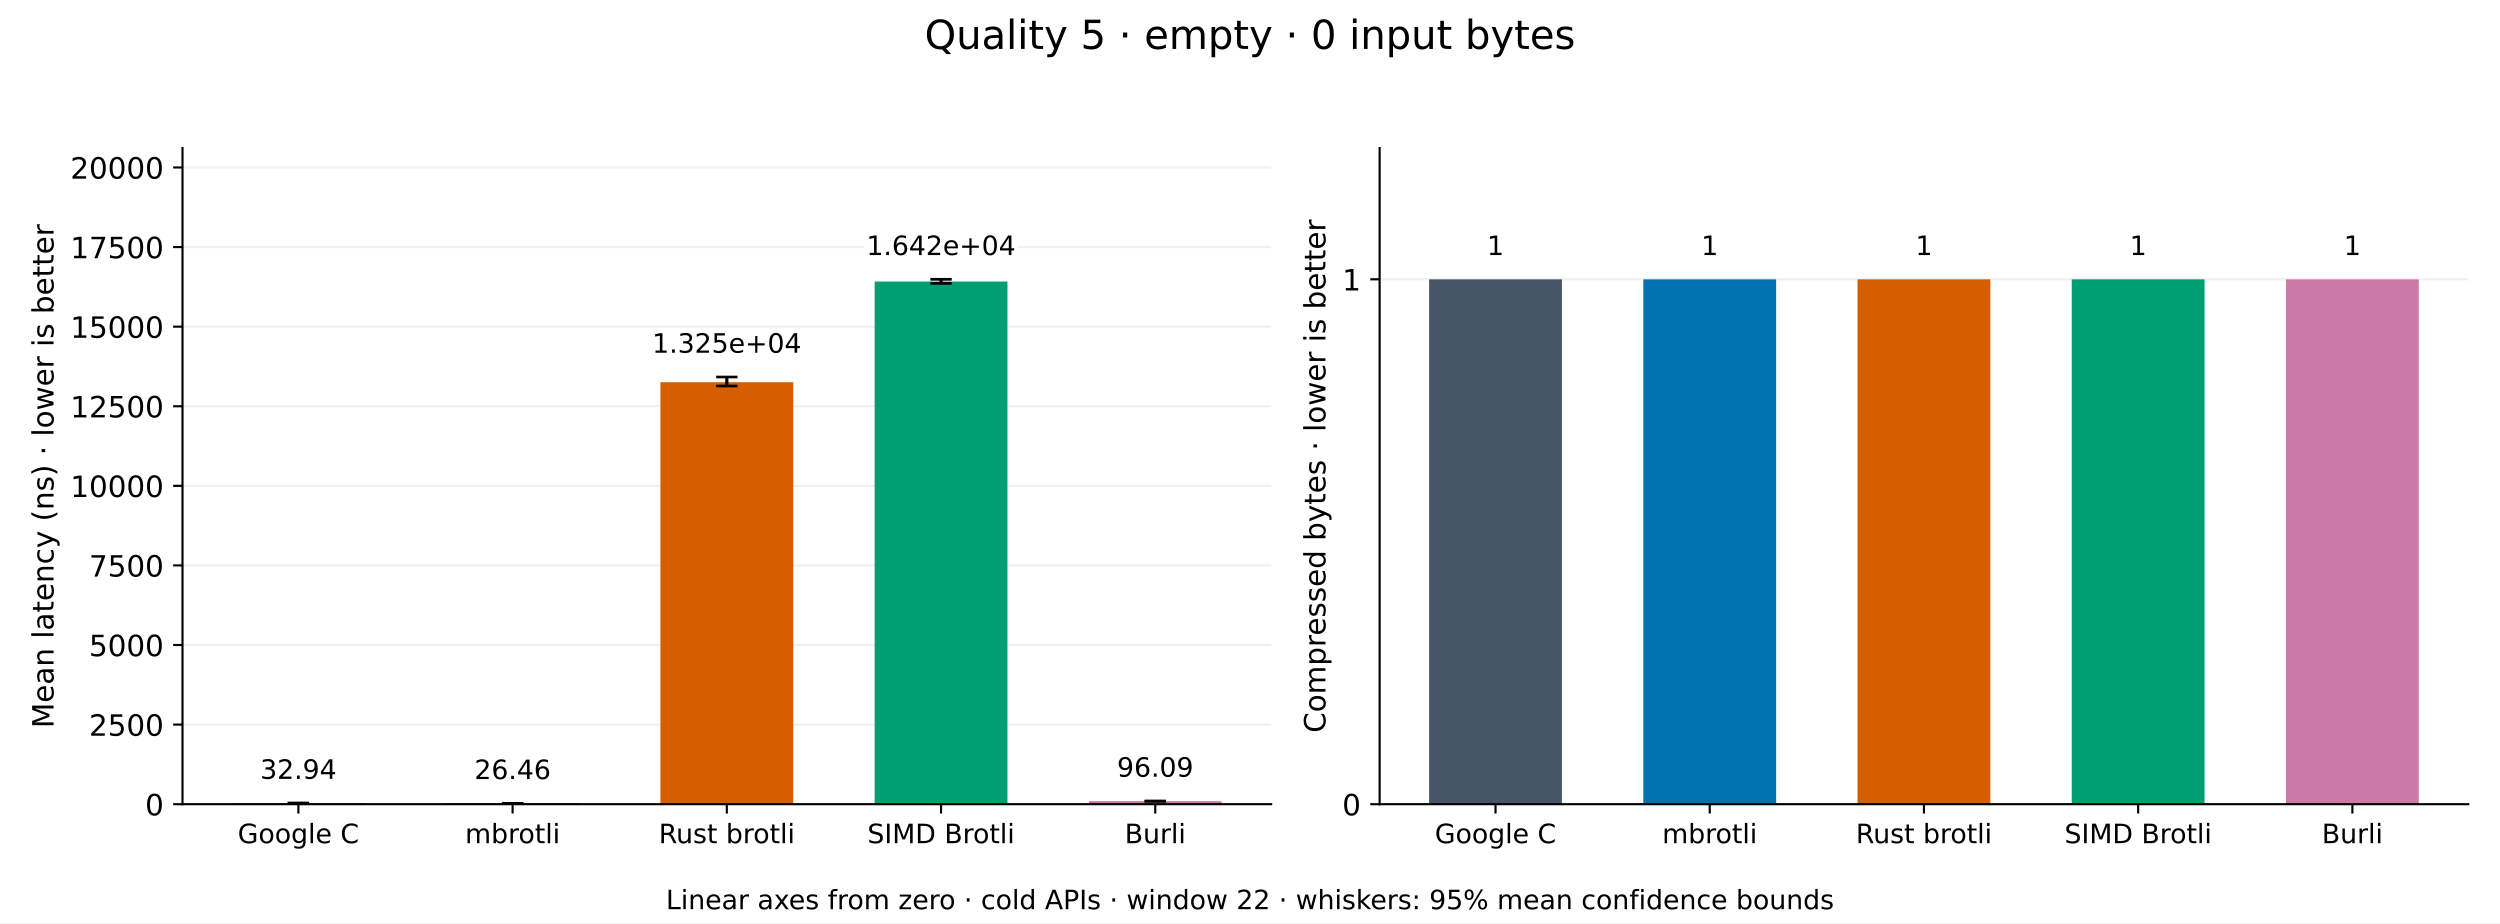
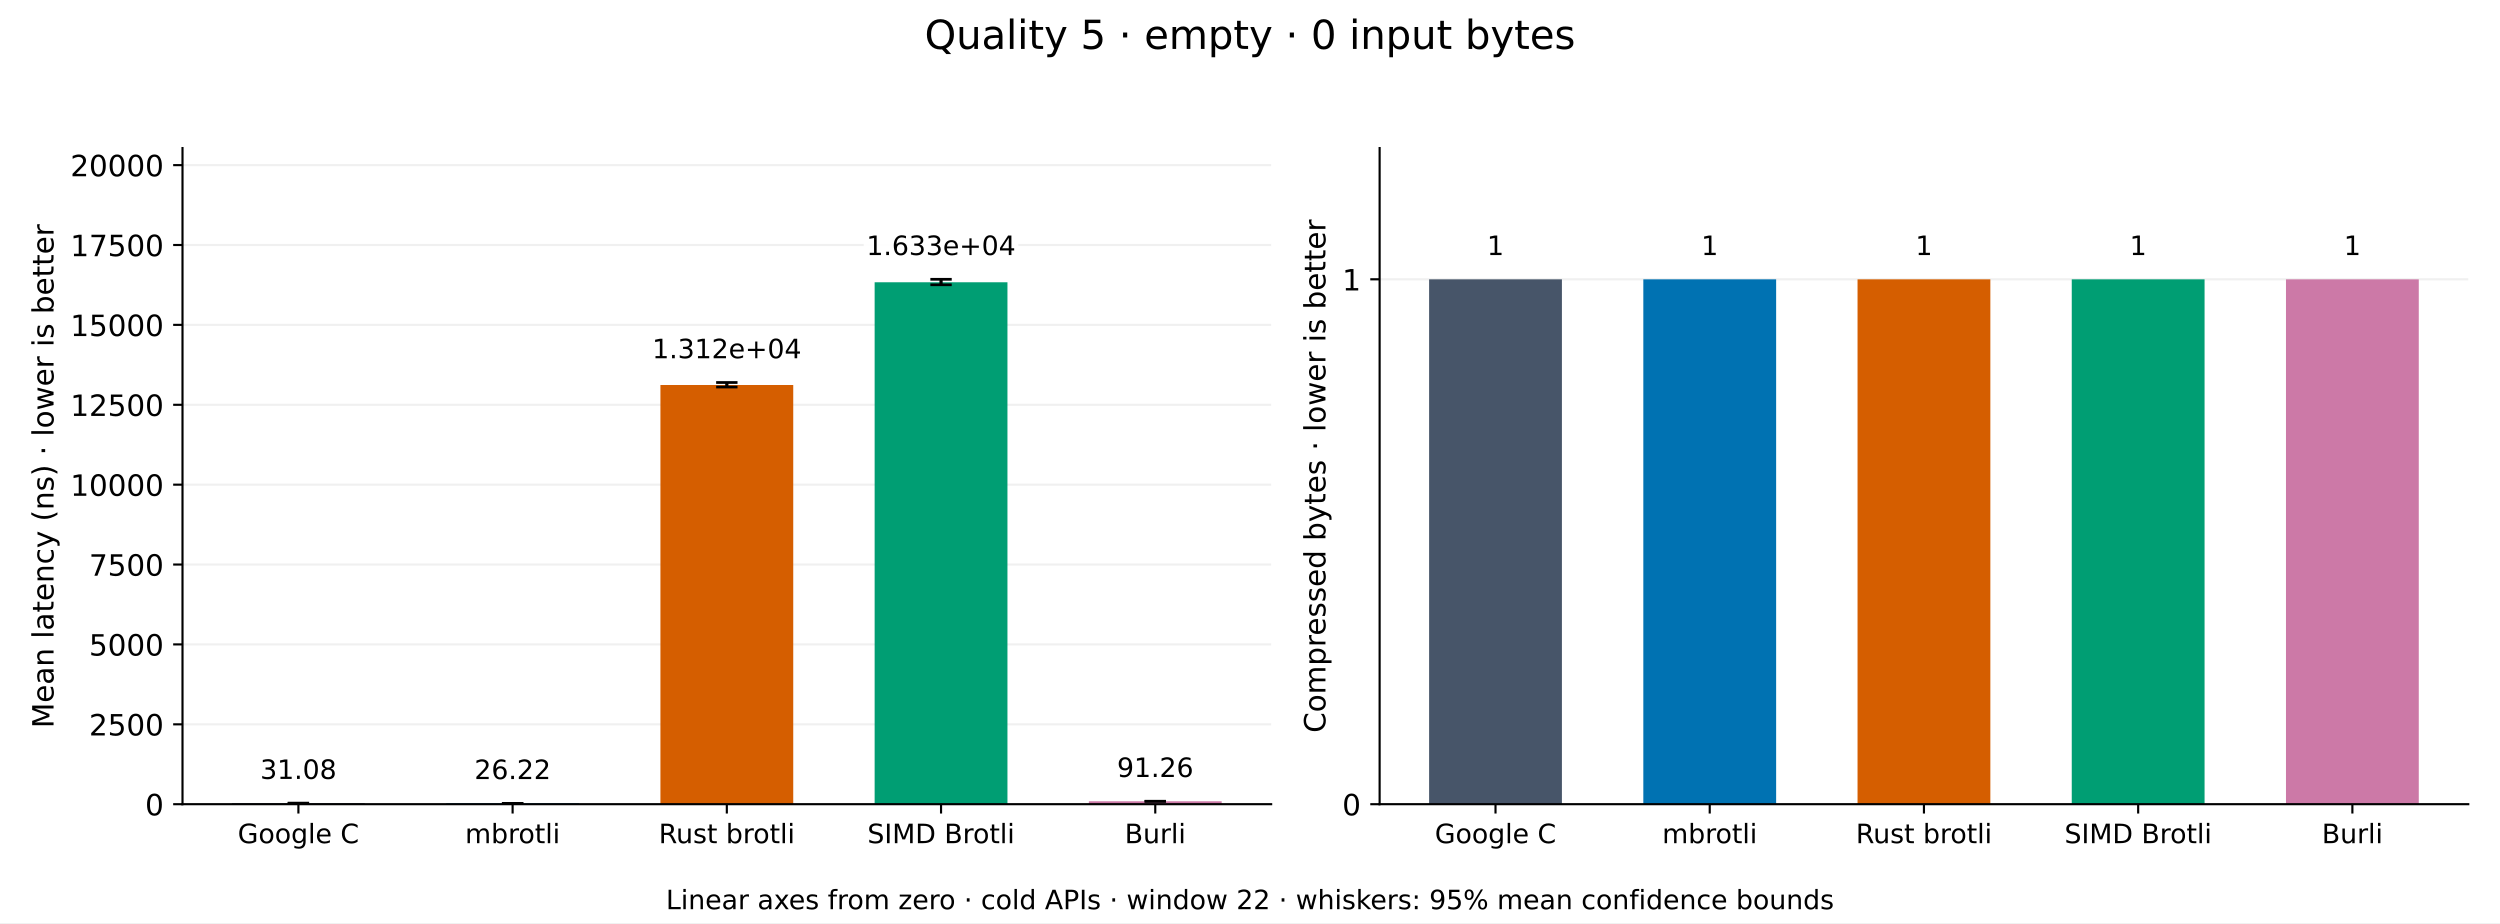
<svg xmlns="http://www.w3.org/2000/svg" xmlns:xlink="http://www.w3.org/1999/xlink" width="936pt" height="345.6pt" viewBox="0 0 936 345.6" version="1.1">
  <defs>
    <style type="text/css">*{stroke-linejoin: round; stroke-linecap: butt}</style>
  </defs>
  <g id="figure_1">
    <g id="patch_1">
      <path d="M 0 345.6 L 936 345.6 L 936 0 L 0 0 z " style="fill: #ffffff" />
    </g>
    <g id="axes_1">
      <g id="patch_2">
        <path d="M 68.33 301.088 L 475.92 301.088 L 475.92 55.44 L 68.33 55.44 z " style="fill: #ffffff" />
      </g>
      <g id="matplotlib.axis_1">
        <g id="xtick_1">
          <g id="line2d_1">
            <defs>
              <path id="m3d63aaa0ea" d="M 0 0 L 0 3.5 " style="stroke: #000000; stroke-width: 0.8" />
            </defs>
            <g>
              <use xlink:href="#m3d63aaa0ea" x="111.72" y="301.088" style="stroke: #000000; stroke-width: 0.8" />
            </g>
          </g>
          <g id="text_1">
            <text style="font-size: 10px; font-family: 'DejaVu Sans', 'Bitstream Vera Sans', 'Computer Modern Sans Serif', 'Lucida Grande', 'Verdana', 'Geneva', 'Lucid', 'Arial', 'Helvetica', 'Avant Garde', sans-serif; text-anchor: middle" x="111.72" y="315.686" transform="rotate(-0 111.7196 315.6864)">Google C</text>
          </g>
        </g>
        <g id="xtick_2">
          <g id="line2d_2">
            <g>
              <use xlink:href="#m3d63aaa0ea" x="191.922" y="301.088" style="stroke: #000000; stroke-width: 0.8" />
            </g>
          </g>
          <g id="text_2">
            <text style="font-size: 10px; font-family: 'DejaVu Sans', 'Bitstream Vera Sans', 'Computer Modern Sans Serif', 'Lucida Grande', 'Verdana', 'Geneva', 'Lucid', 'Arial', 'Helvetica', 'Avant Garde', sans-serif; text-anchor: middle" x="191.922" y="315.686" transform="rotate(-0 191.9223 315.6864)">mbrotli</text>
          </g>
        </g>
        <g id="xtick_3">
          <g id="line2d_3">
            <g>
              <use xlink:href="#m3d63aaa0ea" x="272.125" y="301.088" style="stroke: #000000; stroke-width: 0.8" />
            </g>
          </g>
          <g id="text_3">
            <text style="font-size: 10px; font-family: 'DejaVu Sans', 'Bitstream Vera Sans', 'Computer Modern Sans Serif', 'Lucida Grande', 'Verdana', 'Geneva', 'Lucid', 'Arial', 'Helvetica', 'Avant Garde', sans-serif; text-anchor: middle" x="272.125" y="315.686" transform="rotate(-0 272.125 315.6864)">Rust brotli</text>
          </g>
        </g>
        <g id="xtick_4">
          <g id="line2d_4">
            <g>
              <use xlink:href="#m3d63aaa0ea" x="352.328" y="301.088" style="stroke: #000000; stroke-width: 0.8" />
            </g>
          </g>
          <g id="text_4">
            <text style="font-size: 10px; font-family: 'DejaVu Sans', 'Bitstream Vera Sans', 'Computer Modern Sans Serif', 'Lucida Grande', 'Verdana', 'Geneva', 'Lucid', 'Arial', 'Helvetica', 'Avant Garde', sans-serif; text-anchor: middle" x="352.328" y="315.686" transform="rotate(-0 352.3277 315.6864)">SIMD Brotli</text>
          </g>
        </g>
        <g id="xtick_5">
          <g id="line2d_5">
            <g>
              <use xlink:href="#m3d63aaa0ea" x="432.53" y="301.088" style="stroke: #000000; stroke-width: 0.8" />
            </g>
          </g>
          <g id="text_5">
            <text style="font-size: 10px; font-family: 'DejaVu Sans', 'Bitstream Vera Sans', 'Computer Modern Sans Serif', 'Lucida Grande', 'Verdana', 'Geneva', 'Lucid', 'Arial', 'Helvetica', 'Avant Garde', sans-serif; text-anchor: middle" x="432.53" y="315.686" transform="rotate(-0 432.5304 315.6864)">Burli</text>
          </g>
        </g>
      </g>
      <g id="matplotlib.axis_2">
        <g id="ytick_1">
          <g id="line2d_6">
            <path d="M 68.33 301.088 L 475.92 301.088 " clip-path="url(#pfb11f768bd)" style="fill: none; stroke: #b0b0b0; stroke-opacity: 0.18; stroke-width: 0.8; stroke-linecap: square" />
          </g>
          <g id="line2d_7">
            <defs>
              <path id="mb6c034703b" d="M 0 0 L -3.5 0 " style="stroke: #000000; stroke-width: 0.8" />
            </defs>
            <g>
              <use xlink:href="#mb6c034703b" x="68.33" y="301.088" style="stroke: #000000; stroke-width: 0.8" />
            </g>
          </g>
          <g id="text_6">
            <text style="font-size: 11px; font-family: 'DejaVu Sans', 'Bitstream Vera Sans', 'Computer Modern Sans Serif', 'Lucida Grande', 'Verdana', 'Geneva', 'Lucid', 'Arial', 'Helvetica', 'Avant Garde', sans-serif; text-anchor: end" x="61.33" y="305.267" transform="rotate(-0 61.33 305.2671)">0</text>
          </g>
        </g>
        <g id="ytick_2">
          <g id="line2d_8">
-             <path d="M 68.33 271.29 L 475.92 271.29 " clip-path="url(#pfb11f768bd)" style="fill: none; stroke: #b0b0b0; stroke-opacity: 0.18; stroke-width: 0.8; stroke-linecap: square" />
+             <path d="M 68.33 271.18 L 475.92 271.18 " clip-path="url(#pfb11f768bd)" style="fill: none; stroke: #b0b0b0; stroke-opacity: 0.18; stroke-width: 0.8; stroke-linecap: square" />
          </g>
          <g id="line2d_9">
            <g>
-               <use xlink:href="#mb6c034703b" x="68.33" y="271.29" style="stroke: #000000; stroke-width: 0.8" />
+               <use xlink:href="#mb6c034703b" x="68.33" y="271.18" style="stroke: #000000; stroke-width: 0.8" />
            </g>
          </g>
          <g id="text_7">
-             <text style="font-size: 11px; font-family: 'DejaVu Sans', 'Bitstream Vera Sans', 'Computer Modern Sans Serif', 'Lucida Grande', 'Verdana', 'Geneva', 'Lucid', 'Arial', 'Helvetica', 'Avant Garde', sans-serif; text-anchor: end" x="61.33" y="275.469" transform="rotate(-0 61.33 275.4692)">2500</text>
+             <text style="font-size: 11px; font-family: 'DejaVu Sans', 'Bitstream Vera Sans', 'Computer Modern Sans Serif', 'Lucida Grande', 'Verdana', 'Geneva', 'Lucid', 'Arial', 'Helvetica', 'Avant Garde', sans-serif; text-anchor: end" x="61.33" y="275.359" transform="rotate(-0 61.33 275.3593)">2500</text>
          </g>
        </g>
        <g id="ytick_3">
          <g id="line2d_10">
-             <path d="M 68.33 241.492 L 475.92 241.492 " clip-path="url(#pfb11f768bd)" style="fill: none; stroke: #b0b0b0; stroke-opacity: 0.18; stroke-width: 0.8; stroke-linecap: square" />
+             <path d="M 68.33 241.272 L 475.92 241.272 " clip-path="url(#pfb11f768bd)" style="fill: none; stroke: #b0b0b0; stroke-opacity: 0.18; stroke-width: 0.8; stroke-linecap: square" />
          </g>
          <g id="line2d_11">
            <g>
-               <use xlink:href="#mb6c034703b" x="68.33" y="241.492" style="stroke: #000000; stroke-width: 0.8" />
+               <use xlink:href="#mb6c034703b" x="68.33" y="241.272" style="stroke: #000000; stroke-width: 0.8" />
            </g>
          </g>
          <g id="text_8">
-             <text style="font-size: 11px; font-family: 'DejaVu Sans', 'Bitstream Vera Sans', 'Computer Modern Sans Serif', 'Lucida Grande', 'Verdana', 'Geneva', 'Lucid', 'Arial', 'Helvetica', 'Avant Garde', sans-serif; text-anchor: end" x="61.33" y="245.671" transform="rotate(-0 61.33 245.6713)">5000</text>
+             <text style="font-size: 11px; font-family: 'DejaVu Sans', 'Bitstream Vera Sans', 'Computer Modern Sans Serif', 'Lucida Grande', 'Verdana', 'Geneva', 'Lucid', 'Arial', 'Helvetica', 'Avant Garde', sans-serif; text-anchor: end" x="61.33" y="245.451" transform="rotate(-0 61.33 245.4514)">5000</text>
          </g>
        </g>
        <g id="ytick_4">
          <g id="line2d_12">
-             <path d="M 68.33 211.694 L 475.92 211.694 " clip-path="url(#pfb11f768bd)" style="fill: none; stroke: #b0b0b0; stroke-opacity: 0.18; stroke-width: 0.8; stroke-linecap: square" />
+             <path d="M 68.33 211.364 L 475.92 211.364 " clip-path="url(#pfb11f768bd)" style="fill: none; stroke: #b0b0b0; stroke-opacity: 0.18; stroke-width: 0.8; stroke-linecap: square" />
          </g>
          <g id="line2d_13">
            <g>
-               <use xlink:href="#mb6c034703b" x="68.33" y="211.694" style="stroke: #000000; stroke-width: 0.8" />
+               <use xlink:href="#mb6c034703b" x="68.33" y="211.364" style="stroke: #000000; stroke-width: 0.8" />
            </g>
          </g>
          <g id="text_9">
-             <text style="font-size: 11px; font-family: 'DejaVu Sans', 'Bitstream Vera Sans', 'Computer Modern Sans Serif', 'Lucida Grande', 'Verdana', 'Geneva', 'Lucid', 'Arial', 'Helvetica', 'Avant Garde', sans-serif; text-anchor: end" x="61.33" y="215.873" transform="rotate(-0 61.33 215.8734)">7500</text>
+             <text style="font-size: 11px; font-family: 'DejaVu Sans', 'Bitstream Vera Sans', 'Computer Modern Sans Serif', 'Lucida Grande', 'Verdana', 'Geneva', 'Lucid', 'Arial', 'Helvetica', 'Avant Garde', sans-serif; text-anchor: end" x="61.33" y="215.544" transform="rotate(-0 61.33 215.5436)">7500</text>
          </g>
        </g>
        <g id="ytick_5">
          <g id="line2d_14">
-             <path d="M 68.33 181.896 L 475.92 181.896 " clip-path="url(#pfb11f768bd)" style="fill: none; stroke: #b0b0b0; stroke-opacity: 0.18; stroke-width: 0.8; stroke-linecap: square" />
+             <path d="M 68.33 181.457 L 475.92 181.457 " clip-path="url(#pfb11f768bd)" style="fill: none; stroke: #b0b0b0; stroke-opacity: 0.18; stroke-width: 0.8; stroke-linecap: square" />
          </g>
          <g id="line2d_15">
            <g>
-               <use xlink:href="#mb6c034703b" x="68.33" y="181.896" style="stroke: #000000; stroke-width: 0.8" />
+               <use xlink:href="#mb6c034703b" x="68.33" y="181.457" style="stroke: #000000; stroke-width: 0.8" />
            </g>
          </g>
          <g id="text_10">
-             <text style="font-size: 11px; font-family: 'DejaVu Sans', 'Bitstream Vera Sans', 'Computer Modern Sans Serif', 'Lucida Grande', 'Verdana', 'Geneva', 'Lucid', 'Arial', 'Helvetica', 'Avant Garde', sans-serif; text-anchor: end" x="61.33" y="186.075" transform="rotate(-0 61.33 186.0754)">10000</text>
+             <text style="font-size: 11px; font-family: 'DejaVu Sans', 'Bitstream Vera Sans', 'Computer Modern Sans Serif', 'Lucida Grande', 'Verdana', 'Geneva', 'Lucid', 'Arial', 'Helvetica', 'Avant Garde', sans-serif; text-anchor: end" x="61.33" y="185.636" transform="rotate(-0 61.33 185.6357)">10000</text>
          </g>
        </g>
        <g id="ytick_6">
          <g id="line2d_16">
-             <path d="M 68.33 152.098 L 475.92 152.098 " clip-path="url(#pfb11f768bd)" style="fill: none; stroke: #b0b0b0; stroke-opacity: 0.18; stroke-width: 0.8; stroke-linecap: square" />
+             <path d="M 68.33 151.549 L 475.92 151.549 " clip-path="url(#pfb11f768bd)" style="fill: none; stroke: #b0b0b0; stroke-opacity: 0.18; stroke-width: 0.8; stroke-linecap: square" />
          </g>
          <g id="line2d_17">
            <g>
-               <use xlink:href="#mb6c034703b" x="68.33" y="152.098" style="stroke: #000000; stroke-width: 0.8" />
+               <use xlink:href="#mb6c034703b" x="68.33" y="151.549" style="stroke: #000000; stroke-width: 0.8" />
            </g>
          </g>
          <g id="text_11">
-             <text style="font-size: 11px; font-family: 'DejaVu Sans', 'Bitstream Vera Sans', 'Computer Modern Sans Serif', 'Lucida Grande', 'Verdana', 'Geneva', 'Lucid', 'Arial', 'Helvetica', 'Avant Garde', sans-serif; text-anchor: end" x="61.33" y="156.278" transform="rotate(-0 61.33 156.2775)">12500</text>
+             <text style="font-size: 11px; font-family: 'DejaVu Sans', 'Bitstream Vera Sans', 'Computer Modern Sans Serif', 'Lucida Grande', 'Verdana', 'Geneva', 'Lucid', 'Arial', 'Helvetica', 'Avant Garde', sans-serif; text-anchor: end" x="61.33" y="155.728" transform="rotate(-0 61.33 155.7279)">12500</text>
          </g>
        </g>
        <g id="ytick_7">
          <g id="line2d_18">
-             <path d="M 68.33 122.3 L 475.92 122.3 " clip-path="url(#pfb11f768bd)" style="fill: none; stroke: #b0b0b0; stroke-opacity: 0.18; stroke-width: 0.8; stroke-linecap: square" />
+             <path d="M 68.33 121.641 L 475.92 121.641 " clip-path="url(#pfb11f768bd)" style="fill: none; stroke: #b0b0b0; stroke-opacity: 0.18; stroke-width: 0.8; stroke-linecap: square" />
          </g>
          <g id="line2d_19">
            <g>
-               <use xlink:href="#mb6c034703b" x="68.33" y="122.3" style="stroke: #000000; stroke-width: 0.8" />
+               <use xlink:href="#mb6c034703b" x="68.33" y="121.641" style="stroke: #000000; stroke-width: 0.8" />
            </g>
          </g>
          <g id="text_12">
-             <text style="font-size: 11px; font-family: 'DejaVu Sans', 'Bitstream Vera Sans', 'Computer Modern Sans Serif', 'Lucida Grande', 'Verdana', 'Geneva', 'Lucid', 'Arial', 'Helvetica', 'Avant Garde', sans-serif; text-anchor: end" x="61.33" y="126.48" transform="rotate(-0 61.33 126.4796)">15000</text>
+             <text style="font-size: 11px; font-family: 'DejaVu Sans', 'Bitstream Vera Sans', 'Computer Modern Sans Serif', 'Lucida Grande', 'Verdana', 'Geneva', 'Lucid', 'Arial', 'Helvetica', 'Avant Garde', sans-serif; text-anchor: end" x="61.33" y="125.82" transform="rotate(-0 61.33 125.82)">15000</text>
          </g>
        </g>
        <g id="ytick_8">
          <g id="line2d_20">
-             <path d="M 68.33 92.503 L 475.92 92.503 " clip-path="url(#pfb11f768bd)" style="fill: none; stroke: #b0b0b0; stroke-opacity: 0.18; stroke-width: 0.8; stroke-linecap: square" />
+             <path d="M 68.33 91.733 L 475.92 91.733 " clip-path="url(#pfb11f768bd)" style="fill: none; stroke: #b0b0b0; stroke-opacity: 0.18; stroke-width: 0.8; stroke-linecap: square" />
          </g>
          <g id="line2d_21">
            <g>
-               <use xlink:href="#mb6c034703b" x="68.33" y="92.503" style="stroke: #000000; stroke-width: 0.8" />
+               <use xlink:href="#mb6c034703b" x="68.33" y="91.733" style="stroke: #000000; stroke-width: 0.8" />
            </g>
          </g>
          <g id="text_13">
-             <text style="font-size: 11px; font-family: 'DejaVu Sans', 'Bitstream Vera Sans', 'Computer Modern Sans Serif', 'Lucida Grande', 'Verdana', 'Geneva', 'Lucid', 'Arial', 'Helvetica', 'Avant Garde', sans-serif; text-anchor: end" x="61.33" y="96.682" transform="rotate(-0 61.33 96.68165)">17500</text>
+             <text style="font-size: 11px; font-family: 'DejaVu Sans', 'Bitstream Vera Sans', 'Computer Modern Sans Serif', 'Lucida Grande', 'Verdana', 'Geneva', 'Lucid', 'Arial', 'Helvetica', 'Avant Garde', sans-serif; text-anchor: end" x="61.33" y="95.912" transform="rotate(-0 61.33 95.91217)">17500</text>
          </g>
        </g>
        <g id="ytick_9">
          <g id="line2d_22">
-             <path d="M 68.33 62.705 L 475.92 62.705 " clip-path="url(#pfb11f768bd)" style="fill: none; stroke: #b0b0b0; stroke-opacity: 0.18; stroke-width: 0.8; stroke-linecap: square" />
+             <path d="M 68.33 61.825 L 475.92 61.825 " clip-path="url(#pfb11f768bd)" style="fill: none; stroke: #b0b0b0; stroke-opacity: 0.18; stroke-width: 0.8; stroke-linecap: square" />
          </g>
          <g id="line2d_23">
            <g>
-               <use xlink:href="#mb6c034703b" x="68.33" y="62.705" style="stroke: #000000; stroke-width: 0.8" />
+               <use xlink:href="#mb6c034703b" x="68.33" y="61.825" style="stroke: #000000; stroke-width: 0.8" />
            </g>
          </g>
          <g id="text_14">
-             <text style="font-size: 11px; font-family: 'DejaVu Sans', 'Bitstream Vera Sans', 'Computer Modern Sans Serif', 'Lucida Grande', 'Verdana', 'Geneva', 'Lucid', 'Arial', 'Helvetica', 'Avant Garde', sans-serif; text-anchor: end" x="61.33" y="66.884" transform="rotate(-0 61.33 66.88372)">20000</text>
+             <text style="font-size: 11px; font-family: 'DejaVu Sans', 'Bitstream Vera Sans', 'Computer Modern Sans Serif', 'Lucida Grande', 'Verdana', 'Geneva', 'Lucid', 'Arial', 'Helvetica', 'Avant Garde', sans-serif; text-anchor: end" x="61.33" y="66.004" transform="rotate(-0 61.33 66.00432)">20000</text>
          </g>
        </g>
        <g id="text_15">
          <text style="font-size: 11px; font-family: 'DejaVu Sans', 'Bitstream Vera Sans', 'Computer Modern Sans Serif', 'Lucida Grande', 'Verdana', 'Geneva', 'Lucid', 'Arial', 'Helvetica', 'Avant Garde', sans-serif; text-anchor: middle" x="20.049" y="178.264" transform="rotate(-90 20.04859 178.264)">Mean latency (ns) · lower is better</text>
        </g>
      </g>
      <g id="patch_3">
-         <path d="M 86.857 301.088 L 136.582 301.088 L 136.582 300.695 L 86.857 300.695 z " clip-path="url(#pfb11f768bd)" style="fill: #475569" />
+         <path d="M 86.857 301.088 L 136.582 301.088 L 136.582 300.716 L 86.857 300.716 z " clip-path="url(#pfb11f768bd)" style="fill: #475569" />
      </g>
      <g id="patch_4">
-         <path d="M 167.059 301.088 L 216.785 301.088 L 216.785 300.773 L 167.059 300.773 z " clip-path="url(#pfb11f768bd)" style="fill: #0072b2" />
+         <path d="M 167.059 301.088 L 216.785 301.088 L 216.785 300.774 L 167.059 300.774 z " clip-path="url(#pfb11f768bd)" style="fill: #0072b2" />
      </g>
      <g id="patch_5">
-         <path d="M 247.262 301.088 L 296.988 301.088 L 296.988 143.1 L 247.262 143.1 z " clip-path="url(#pfb11f768bd)" style="fill: #d55e00" />
+         <path d="M 247.262 301.088 L 296.988 301.088 L 296.988 144.147 L 247.262 144.147 z " clip-path="url(#pfb11f768bd)" style="fill: #d55e00" />
      </g>
      <g id="patch_6">
-         <path d="M 327.465 301.088 L 377.191 301.088 L 377.191 105.401 L 327.465 105.401 z " clip-path="url(#pfb11f768bd)" style="fill: #009e73" />
+         <path d="M 327.465 301.088 L 377.191 301.088 L 377.191 105.676 L 327.465 105.676 z " clip-path="url(#pfb11f768bd)" style="fill: #009e73" />
      </g>
      <g id="patch_7">
-         <path d="M 407.668 301.088 L 457.393 301.088 L 457.393 299.943 L 407.668 299.943 z " clip-path="url(#pfb11f768bd)" style="fill: #cc79a7" />
+         <path d="M 407.668 301.088 L 457.393 301.088 L 457.393 299.996 L 407.668 299.996 z " clip-path="url(#pfb11f768bd)" style="fill: #cc79a7" />
      </g>
      <g id="LineCollection_1">
-         <path d="M 111.72 300.708 L 111.72 300.68 " clip-path="url(#pfb11f768bd)" style="fill: none; stroke: #000000; stroke-width: 1.2" />
-         <path d="M 191.922 300.775 L 191.922 300.77 " clip-path="url(#pfb11f768bd)" style="fill: none; stroke: #000000; stroke-width: 1.2" />
-         <path d="M 272.125 144.517 L 272.125 141.139 " clip-path="url(#pfb11f768bd)" style="fill: none; stroke: #000000; stroke-width: 1.2" />
-         <path d="M 352.328 106.116 L 352.328 104.57 " clip-path="url(#pfb11f768bd)" style="fill: none; stroke: #000000; stroke-width: 1.2" />
-         <path d="M 432.53 299.987 L 432.53 299.892 " clip-path="url(#pfb11f768bd)" style="fill: none; stroke: #000000; stroke-width: 1.2" />
+         <path d="M 111.72 300.718 L 111.72 300.714 " clip-path="url(#pfb11f768bd)" style="fill: none; stroke: #000000; stroke-width: 1.2" />
+         <path d="M 191.922 300.776 L 191.922 300.773 " clip-path="url(#pfb11f768bd)" style="fill: none; stroke: #000000; stroke-width: 1.2" />
+         <path d="M 272.125 144.923 L 272.125 143.208 " clip-path="url(#pfb11f768bd)" style="fill: none; stroke: #000000; stroke-width: 1.2" />
+         <path d="M 352.328 106.638 L 352.328 104.57 " clip-path="url(#pfb11f768bd)" style="fill: none; stroke: #000000; stroke-width: 1.2" />
+         <path d="M 432.53 300 L 432.53 299.992 " clip-path="url(#pfb11f768bd)" style="fill: none; stroke: #000000; stroke-width: 1.2" />
      </g>
      <g id="line2d_24">
        <defs>
          <path id="ma4d3aa00d3" d="M 4 0 L -4 -0 " style="stroke: #000000" />
        </defs>
        <g clip-path="url(#pfb11f768bd)">
-           <use xlink:href="#ma4d3aa00d3" x="111.72" y="300.708" style="fill: #1f77b4; stroke: #000000" />
-           <use xlink:href="#ma4d3aa00d3" x="191.922" y="300.775" style="fill: #1f77b4; stroke: #000000" />
-           <use xlink:href="#ma4d3aa00d3" x="272.125" y="144.517" style="fill: #1f77b4; stroke: #000000" />
-           <use xlink:href="#ma4d3aa00d3" x="352.328" y="106.116" style="fill: #1f77b4; stroke: #000000" />
-           <use xlink:href="#ma4d3aa00d3" x="432.53" y="299.987" style="fill: #1f77b4; stroke: #000000" />
+           <use xlink:href="#ma4d3aa00d3" x="111.72" y="300.718" style="fill: #1f77b4; stroke: #000000" />
+           <use xlink:href="#ma4d3aa00d3" x="191.922" y="300.776" style="fill: #1f77b4; stroke: #000000" />
+           <use xlink:href="#ma4d3aa00d3" x="272.125" y="144.923" style="fill: #1f77b4; stroke: #000000" />
+           <use xlink:href="#ma4d3aa00d3" x="352.328" y="106.638" style="fill: #1f77b4; stroke: #000000" />
+           <use xlink:href="#ma4d3aa00d3" x="432.53" y="300" style="fill: #1f77b4; stroke: #000000" />
        </g>
      </g>
      <g id="line2d_25">
        <g clip-path="url(#pfb11f768bd)">
-           <use xlink:href="#ma4d3aa00d3" x="111.72" y="300.68" style="fill: #1f77b4; stroke: #000000" />
-           <use xlink:href="#ma4d3aa00d3" x="191.922" y="300.77" style="fill: #1f77b4; stroke: #000000" />
-           <use xlink:href="#ma4d3aa00d3" x="272.125" y="141.139" style="fill: #1f77b4; stroke: #000000" />
+           <use xlink:href="#ma4d3aa00d3" x="111.72" y="300.714" style="fill: #1f77b4; stroke: #000000" />
+           <use xlink:href="#ma4d3aa00d3" x="191.922" y="300.773" style="fill: #1f77b4; stroke: #000000" />
+           <use xlink:href="#ma4d3aa00d3" x="272.125" y="143.208" style="fill: #1f77b4; stroke: #000000" />
          <use xlink:href="#ma4d3aa00d3" x="352.328" y="104.57" style="fill: #1f77b4; stroke: #000000" />
-           <use xlink:href="#ma4d3aa00d3" x="432.53" y="299.892" style="fill: #1f77b4; stroke: #000000" />
+           <use xlink:href="#ma4d3aa00d3" x="432.53" y="299.992" style="fill: #1f77b4; stroke: #000000" />
        </g>
      </g>
      <g id="patch_8">
        <path d="M 68.33 301.088 L 68.33 55.44 " style="fill: none; stroke: #000000; stroke-width: 0.8; stroke-linejoin: miter; stroke-linecap: square" />
      </g>
      <g id="patch_9">
        <path d="M 68.33 301.088 L 475.92 301.088 " style="fill: none; stroke: #000000; stroke-width: 0.8; stroke-linejoin: miter; stroke-linecap: square" />
      </g>
      <g id="text_16">
        <g id="patch_10">
-           <path d="M 96.406 294.68 L 127.034 294.68 L 127.034 283.002 L 96.406 283.002 z " style="fill: #ffffff; opacity: 0.9" />
-         </g>
-         <text style="font-size: 10px; font-family: 'DejaVu Sans', 'Bitstream Vera Sans', 'Computer Modern Sans Serif', 'Lucida Grande', 'Verdana', 'Geneva', 'Lucid', 'Arial', 'Helvetica', 'Avant Garde', sans-serif; text-anchor: middle" x="111.72" y="291.6" transform="rotate(-0 111.7196 291.6002)">32.94</text>
+           <path d="M 96.406 294.714 L 127.034 294.714 L 127.034 283.036 L 96.406 283.036 z " style="fill: #ffffff; opacity: 0.9" />
+         </g>
+         <text style="font-size: 10px; font-family: 'DejaVu Sans', 'Bitstream Vera Sans', 'Computer Modern Sans Serif', 'Lucida Grande', 'Verdana', 'Geneva', 'Lucid', 'Arial', 'Helvetica', 'Avant Garde', sans-serif; text-anchor: middle" x="111.72" y="291.635" transform="rotate(-0 111.7196 291.6347)">31.08</text>
      </g>
      <g id="text_17">
        <g id="patch_11">
-           <path d="M 176.608 294.77 L 207.236 294.77 L 207.236 283.092 L 176.608 283.092 z " style="fill: #ffffff; opacity: 0.9" />
-         </g>
-         <text style="font-size: 10px; font-family: 'DejaVu Sans', 'Bitstream Vera Sans', 'Computer Modern Sans Serif', 'Lucida Grande', 'Verdana', 'Geneva', 'Lucid', 'Arial', 'Helvetica', 'Avant Garde', sans-serif; text-anchor: middle" x="191.922" y="291.69" transform="rotate(-0 191.9223 291.6903)">26.46</text>
+           <path d="M 176.608 294.773 L 207.236 294.773 L 207.236 283.095 L 176.608 283.095 z " style="fill: #ffffff; opacity: 0.9" />
+         </g>
+         <text style="font-size: 10px; font-family: 'DejaVu Sans', 'Bitstream Vera Sans', 'Computer Modern Sans Serif', 'Lucida Grande', 'Verdana', 'Geneva', 'Lucid', 'Arial', 'Helvetica', 'Avant Garde', sans-serif; text-anchor: middle" x="191.922" y="291.693" transform="rotate(-0 191.9223 291.6932)">26.22</text>
      </g>
      <g id="text_18">
        <g id="patch_12">
-           <path d="M 243.182 135.139 L 301.068 135.139 L 301.068 123.46 L 243.182 123.46 z " style="fill: #ffffff; opacity: 0.9" />
-         </g>
-         <text style="font-size: 10px; font-family: 'DejaVu Sans', 'Bitstream Vera Sans', 'Computer Modern Sans Serif', 'Lucida Grande', 'Verdana', 'Geneva', 'Lucid', 'Arial', 'Helvetica', 'Avant Garde', sans-serif; text-anchor: middle" x="272.125" y="132.059" transform="rotate(-0 272.125 132.0589)">1.325e+04</text>
+           <path d="M 243.182 137.208 L 301.068 137.208 L 301.068 125.53 L 243.182 125.53 z " style="fill: #ffffff; opacity: 0.9" />
+         </g>
+         <text style="font-size: 10px; font-family: 'DejaVu Sans', 'Bitstream Vera Sans', 'Computer Modern Sans Serif', 'Lucida Grande', 'Verdana', 'Geneva', 'Lucid', 'Arial', 'Helvetica', 'Avant Garde', sans-serif; text-anchor: middle" x="272.125" y="134.129" transform="rotate(-0 272.125 134.1288)">1.312e+04</text>
      </g>
      <g id="text_19">
        <g id="patch_13">
          <path d="M 323.385 98.57 L 381.271 98.57 L 381.271 86.891 L 323.385 86.891 z " style="fill: #ffffff; opacity: 0.9" />
        </g>
-         <text style="font-size: 10px; font-family: 'DejaVu Sans', 'Bitstream Vera Sans', 'Computer Modern Sans Serif', 'Lucida Grande', 'Verdana', 'Geneva', 'Lucid', 'Arial', 'Helvetica', 'Avant Garde', sans-serif; text-anchor: middle" x="352.328" y="95.49" transform="rotate(-0 352.3277 95.48991)">1.642e+04</text>
+         <text style="font-size: 10px; font-family: 'DejaVu Sans', 'Bitstream Vera Sans', 'Computer Modern Sans Serif', 'Lucida Grande', 'Verdana', 'Geneva', 'Lucid', 'Arial', 'Helvetica', 'Avant Garde', sans-serif; text-anchor: middle" x="352.328" y="95.49" transform="rotate(-0 352.3277 95.48991)">1.633e+04</text>
      </g>
      <g id="text_20">
        <g id="patch_14">
-           <path d="M 417.216 293.892 L 447.844 293.892 L 447.844 282.214 L 417.216 282.214 z " style="fill: #ffffff; opacity: 0.9" />
-         </g>
-         <text style="font-size: 10px; font-family: 'DejaVu Sans', 'Bitstream Vera Sans', 'Computer Modern Sans Serif', 'Lucida Grande', 'Verdana', 'Geneva', 'Lucid', 'Arial', 'Helvetica', 'Avant Garde', sans-serif; text-anchor: middle" x="432.53" y="290.813" transform="rotate(-0 432.5304 290.8125)">96.09</text>
+           <path d="M 417.216 293.992 L 447.844 293.992 L 447.844 282.314 L 417.216 282.314 z " style="fill: #ffffff; opacity: 0.9" />
+         </g>
+         <text style="font-size: 10px; font-family: 'DejaVu Sans', 'Bitstream Vera Sans', 'Computer Modern Sans Serif', 'Lucida Grande', 'Verdana', 'Geneva', 'Lucid', 'Arial', 'Helvetica', 'Avant Garde', sans-serif; text-anchor: middle" x="432.53" y="290.912" transform="rotate(-0 432.5304 290.9123)">91.26</text>
      </g>
    </g>
    <g id="axes_2">
      <g id="patch_15">
        <path d="M 516.53 301.088 L 924.12 301.088 L 924.12 55.44 L 516.53 55.44 z " style="fill: #ffffff" />
      </g>
      <g id="matplotlib.axis_3">
        <g id="xtick_6">
          <g id="line2d_26">
            <g>
              <use xlink:href="#m3d63aaa0ea" x="559.92" y="301.088" style="stroke: #000000; stroke-width: 0.8" />
            </g>
          </g>
          <g id="text_21">
            <text style="font-size: 10px; font-family: 'DejaVu Sans', 'Bitstream Vera Sans', 'Computer Modern Sans Serif', 'Lucida Grande', 'Verdana', 'Geneva', 'Lucid', 'Arial', 'Helvetica', 'Avant Garde', sans-serif; text-anchor: middle" x="559.92" y="315.686" transform="rotate(-0 559.9196 315.6864)">Google C</text>
          </g>
        </g>
        <g id="xtick_7">
          <g id="line2d_27">
            <g>
              <use xlink:href="#m3d63aaa0ea" x="640.122" y="301.088" style="stroke: #000000; stroke-width: 0.8" />
            </g>
          </g>
          <g id="text_22">
            <text style="font-size: 10px; font-family: 'DejaVu Sans', 'Bitstream Vera Sans', 'Computer Modern Sans Serif', 'Lucida Grande', 'Verdana', 'Geneva', 'Lucid', 'Arial', 'Helvetica', 'Avant Garde', sans-serif; text-anchor: middle" x="640.122" y="315.686" transform="rotate(-0 640.1223 315.6864)">mbrotli</text>
          </g>
        </g>
        <g id="xtick_8">
          <g id="line2d_28">
            <g>
              <use xlink:href="#m3d63aaa0ea" x="720.325" y="301.088" style="stroke: #000000; stroke-width: 0.8" />
            </g>
          </g>
          <g id="text_23">
            <text style="font-size: 10px; font-family: 'DejaVu Sans', 'Bitstream Vera Sans', 'Computer Modern Sans Serif', 'Lucida Grande', 'Verdana', 'Geneva', 'Lucid', 'Arial', 'Helvetica', 'Avant Garde', sans-serif; text-anchor: middle" x="720.325" y="315.686" transform="rotate(-0 720.325 315.6864)">Rust brotli</text>
          </g>
        </g>
        <g id="xtick_9">
          <g id="line2d_29">
            <g>
              <use xlink:href="#m3d63aaa0ea" x="800.528" y="301.088" style="stroke: #000000; stroke-width: 0.8" />
            </g>
          </g>
          <g id="text_24">
            <text style="font-size: 10px; font-family: 'DejaVu Sans', 'Bitstream Vera Sans', 'Computer Modern Sans Serif', 'Lucida Grande', 'Verdana', 'Geneva', 'Lucid', 'Arial', 'Helvetica', 'Avant Garde', sans-serif; text-anchor: middle" x="800.528" y="315.686" transform="rotate(-0 800.5277 315.6864)">SIMD Brotli</text>
          </g>
        </g>
        <g id="xtick_10">
          <g id="line2d_30">
            <g>
              <use xlink:href="#m3d63aaa0ea" x="880.73" y="301.088" style="stroke: #000000; stroke-width: 0.8" />
            </g>
          </g>
          <g id="text_25">
            <text style="font-size: 10px; font-family: 'DejaVu Sans', 'Bitstream Vera Sans', 'Computer Modern Sans Serif', 'Lucida Grande', 'Verdana', 'Geneva', 'Lucid', 'Arial', 'Helvetica', 'Avant Garde', sans-serif; text-anchor: middle" x="880.73" y="315.686" transform="rotate(-0 880.7304 315.6864)">Burli</text>
          </g>
        </g>
      </g>
      <g id="matplotlib.axis_4">
        <g id="ytick_10">
          <g id="line2d_31">
            <path d="M 516.53 301.088 L 924.12 301.088 " clip-path="url(#p5b4d335245)" style="fill: none; stroke: #b0b0b0; stroke-opacity: 0.18; stroke-width: 0.8; stroke-linecap: square" />
          </g>
          <g id="line2d_32">
            <g>
              <use xlink:href="#mb6c034703b" x="516.53" y="301.088" style="stroke: #000000; stroke-width: 0.8" />
            </g>
          </g>
          <g id="text_26">
            <text style="font-size: 11px; font-family: 'DejaVu Sans', 'Bitstream Vera Sans', 'Computer Modern Sans Serif', 'Lucida Grande', 'Verdana', 'Geneva', 'Lucid', 'Arial', 'Helvetica', 'Avant Garde', sans-serif; text-anchor: end" x="509.53" y="305.267" transform="rotate(-0 509.53 305.2671)">0</text>
          </g>
        </g>
        <g id="ytick_11">
          <g id="line2d_33">
            <path d="M 516.53 104.57 L 924.12 104.57 " clip-path="url(#p5b4d335245)" style="fill: none; stroke: #b0b0b0; stroke-opacity: 0.18; stroke-width: 0.8; stroke-linecap: square" />
          </g>
          <g id="line2d_34">
            <g>
              <use xlink:href="#mb6c034703b" x="516.53" y="104.57" style="stroke: #000000; stroke-width: 0.8" />
            </g>
          </g>
          <g id="text_27">
            <text style="font-size: 11px; font-family: 'DejaVu Sans', 'Bitstream Vera Sans', 'Computer Modern Sans Serif', 'Lucida Grande', 'Verdana', 'Geneva', 'Lucid', 'Arial', 'Helvetica', 'Avant Garde', sans-serif; text-anchor: end" x="509.53" y="108.749" transform="rotate(-0 509.53 108.7487)">1</text>
          </g>
        </g>
        <g id="text_28">
          <text style="font-size: 11px; font-family: 'DejaVu Sans', 'Bitstream Vera Sans', 'Computer Modern Sans Serif', 'Lucida Grande', 'Verdana', 'Geneva', 'Lucid', 'Arial', 'Helvetica', 'Avant Garde', sans-serif; text-anchor: middle" x="496.244" y="178.264" transform="rotate(-90 496.2436 178.264)">Compressed bytes · lower is better</text>
        </g>
      </g>
      <g id="patch_16">
        <path d="M 535.057 301.088 L 584.782 301.088 L 584.782 104.57 L 535.057 104.57 z " clip-path="url(#p5b4d335245)" style="fill: #475569" />
      </g>
      <g id="patch_17">
        <path d="M 615.259 301.088 L 664.985 301.088 L 664.985 104.57 L 615.259 104.57 z " clip-path="url(#p5b4d335245)" style="fill: #0072b2" />
      </g>
      <g id="patch_18">
        <path d="M 695.462 301.088 L 745.188 301.088 L 745.188 104.57 L 695.462 104.57 z " clip-path="url(#p5b4d335245)" style="fill: #d55e00" />
      </g>
      <g id="patch_19">
        <path d="M 775.665 301.088 L 825.391 301.088 L 825.391 104.57 L 775.665 104.57 z " clip-path="url(#p5b4d335245)" style="fill: #009e73" />
      </g>
      <g id="patch_20">
        <path d="M 855.868 301.088 L 905.593 301.088 L 905.593 104.57 L 855.868 104.57 z " clip-path="url(#p5b4d335245)" style="fill: #cc79a7" />
      </g>
      <g id="patch_21">
        <path d="M 516.53 301.088 L 516.53 55.44 " style="fill: none; stroke: #000000; stroke-width: 0.8; stroke-linejoin: miter; stroke-linecap: square" />
      </g>
      <g id="patch_22">
        <path d="M 516.53 301.088 L 924.12 301.088 " style="fill: none; stroke: #000000; stroke-width: 0.8; stroke-linejoin: miter; stroke-linecap: square" />
      </g>
      <g id="text_29">
        <g id="patch_23">
          <path d="M 555.738 98.57 L 564.101 98.57 L 564.101 86.891 L 555.738 86.891 z " style="fill: #ffffff; opacity: 0.9" />
        </g>
        <text style="font-size: 10px; font-family: 'DejaVu Sans', 'Bitstream Vera Sans', 'Computer Modern Sans Serif', 'Lucida Grande', 'Verdana', 'Geneva', 'Lucid', 'Arial', 'Helvetica', 'Avant Garde', sans-serif; text-anchor: middle" x="559.92" y="95.49" transform="rotate(-0 559.9196 95.48991)">1</text>
      </g>
      <g id="text_30">
        <g id="patch_24">
          <path d="M 635.941 98.57 L 644.304 98.57 L 644.304 86.891 L 635.941 86.891 z " style="fill: #ffffff; opacity: 0.9" />
        </g>
        <text style="font-size: 10px; font-family: 'DejaVu Sans', 'Bitstream Vera Sans', 'Computer Modern Sans Serif', 'Lucida Grande', 'Verdana', 'Geneva', 'Lucid', 'Arial', 'Helvetica', 'Avant Garde', sans-serif; text-anchor: middle" x="640.122" y="95.49" transform="rotate(-0 640.1223 95.48991)">1</text>
      </g>
      <g id="text_31">
        <g id="patch_25">
          <path d="M 716.144 98.57 L 724.506 98.57 L 724.506 86.891 L 716.144 86.891 z " style="fill: #ffffff; opacity: 0.9" />
        </g>
        <text style="font-size: 10px; font-family: 'DejaVu Sans', 'Bitstream Vera Sans', 'Computer Modern Sans Serif', 'Lucida Grande', 'Verdana', 'Geneva', 'Lucid', 'Arial', 'Helvetica', 'Avant Garde', sans-serif; text-anchor: middle" x="720.325" y="95.49" transform="rotate(-0 720.325 95.48991)">1</text>
      </g>
      <g id="text_32">
        <g id="patch_26">
          <path d="M 796.346 98.57 L 804.709 98.57 L 804.709 86.891 L 796.346 86.891 z " style="fill: #ffffff; opacity: 0.9" />
        </g>
        <text style="font-size: 10px; font-family: 'DejaVu Sans', 'Bitstream Vera Sans', 'Computer Modern Sans Serif', 'Lucida Grande', 'Verdana', 'Geneva', 'Lucid', 'Arial', 'Helvetica', 'Avant Garde', sans-serif; text-anchor: middle" x="800.528" y="95.49" transform="rotate(-0 800.5277 95.48991)">1</text>
      </g>
      <g id="text_33">
        <g id="patch_27">
          <path d="M 876.549 98.57 L 884.912 98.57 L 884.912 86.891 L 876.549 86.891 z " style="fill: #ffffff; opacity: 0.9" />
        </g>
        <text style="font-size: 10px; font-family: 'DejaVu Sans', 'Bitstream Vera Sans', 'Computer Modern Sans Serif', 'Lucida Grande', 'Verdana', 'Geneva', 'Lucid', 'Arial', 'Helvetica', 'Avant Garde', sans-serif; text-anchor: middle" x="880.73" y="95.49" transform="rotate(-0 880.7304 95.48991)">1</text>
      </g>
    </g>
    <g id="text_34">
      <text style="font-size: 15px; font-family: 'DejaVu Sans', 'Bitstream Vera Sans', 'Computer Modern Sans Serif', 'Lucida Grande', 'Verdana', 'Geneva', 'Lucid', 'Arial', 'Helvetica', 'Avant Garde', sans-serif; text-anchor: middle" x="468" y="18.31" transform="rotate(-0 468 18.30966)">Quality 5 · empty · 0 input bytes</text>
    </g>
    <g id="text_35">
      <text style="font-size: 10px; font-family: 'DejaVu Sans', 'Bitstream Vera Sans', 'Computer Modern Sans Serif', 'Lucida Grande', 'Verdana', 'Geneva', 'Lucid', 'Arial', 'Helvetica', 'Avant Garde', sans-serif; text-anchor: middle" x="468" y="340.416" transform="rotate(-0 468 340.416)">Linear axes from zero · cold APIs · window 22 · whiskers: 95% mean confidence bounds</text>
    </g>
  </g>
  <defs>
    <clipPath id="pfb11f768bd">
      <rect x="68.33" y="55.44" width="407.59" height="245.648" />
    </clipPath>
    <clipPath id="p5b4d335245">
      <rect x="516.53" y="55.44" width="407.59" height="245.648" />
    </clipPath>
  </defs>
</svg>
